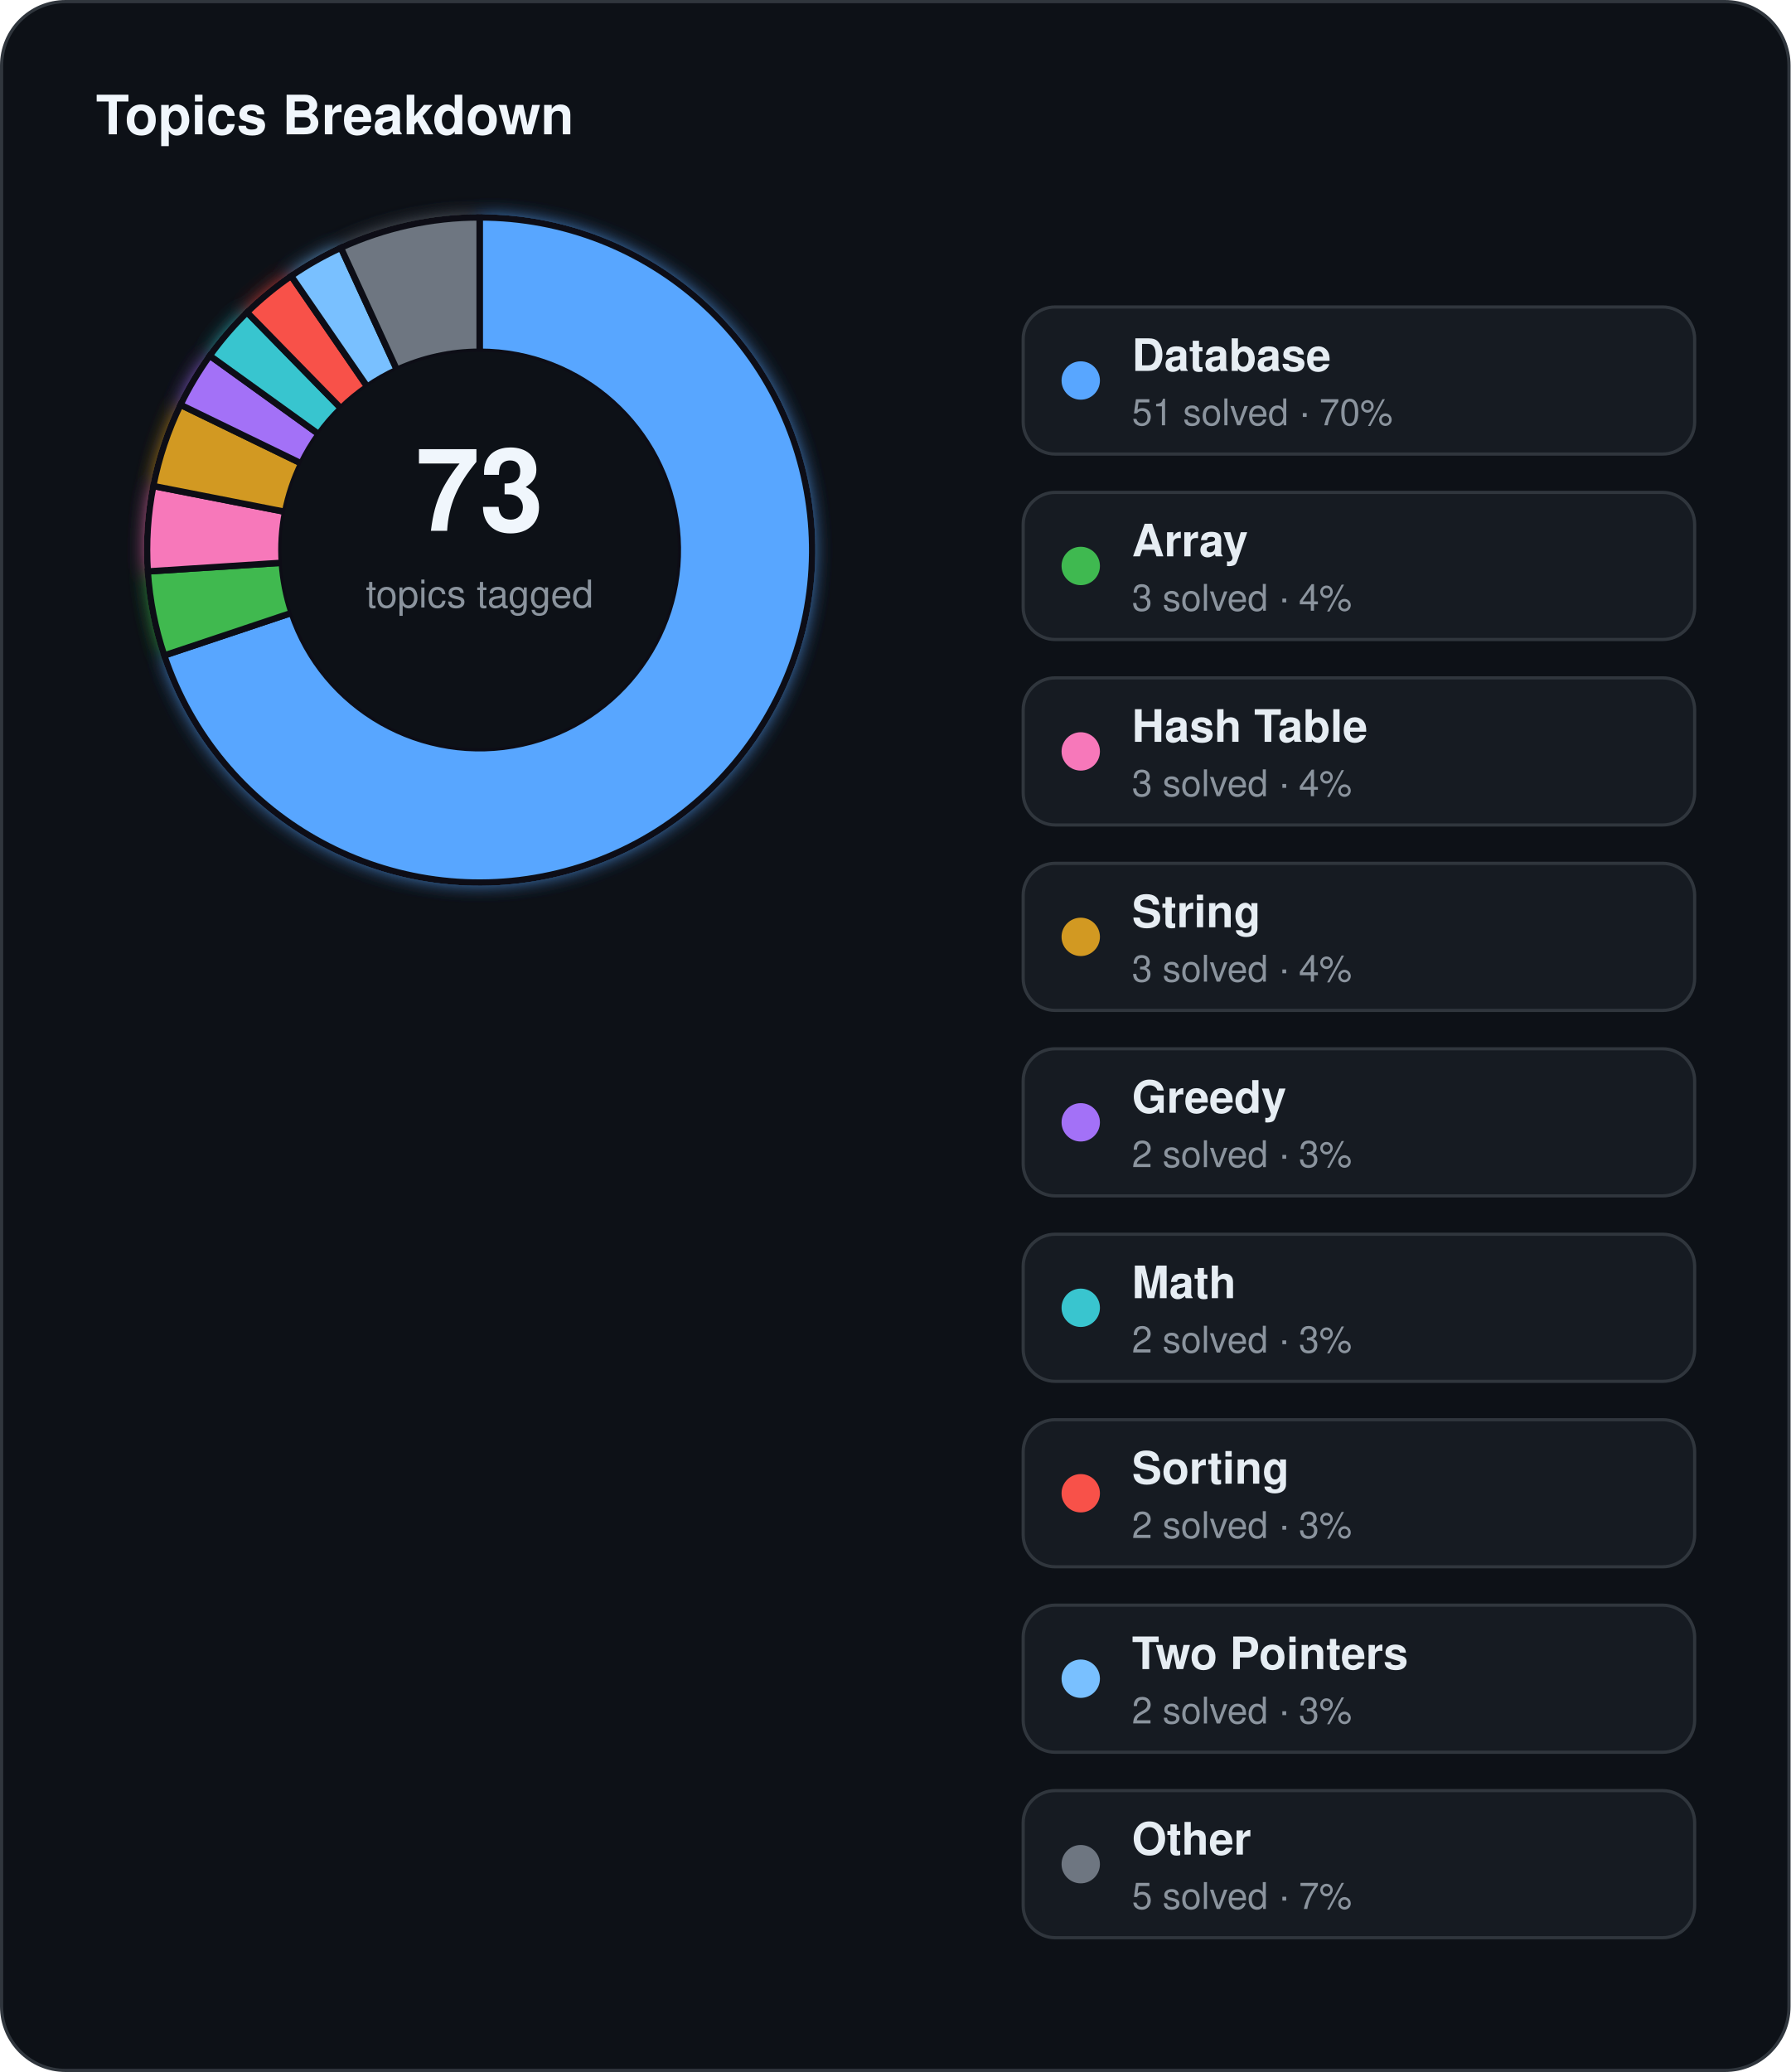
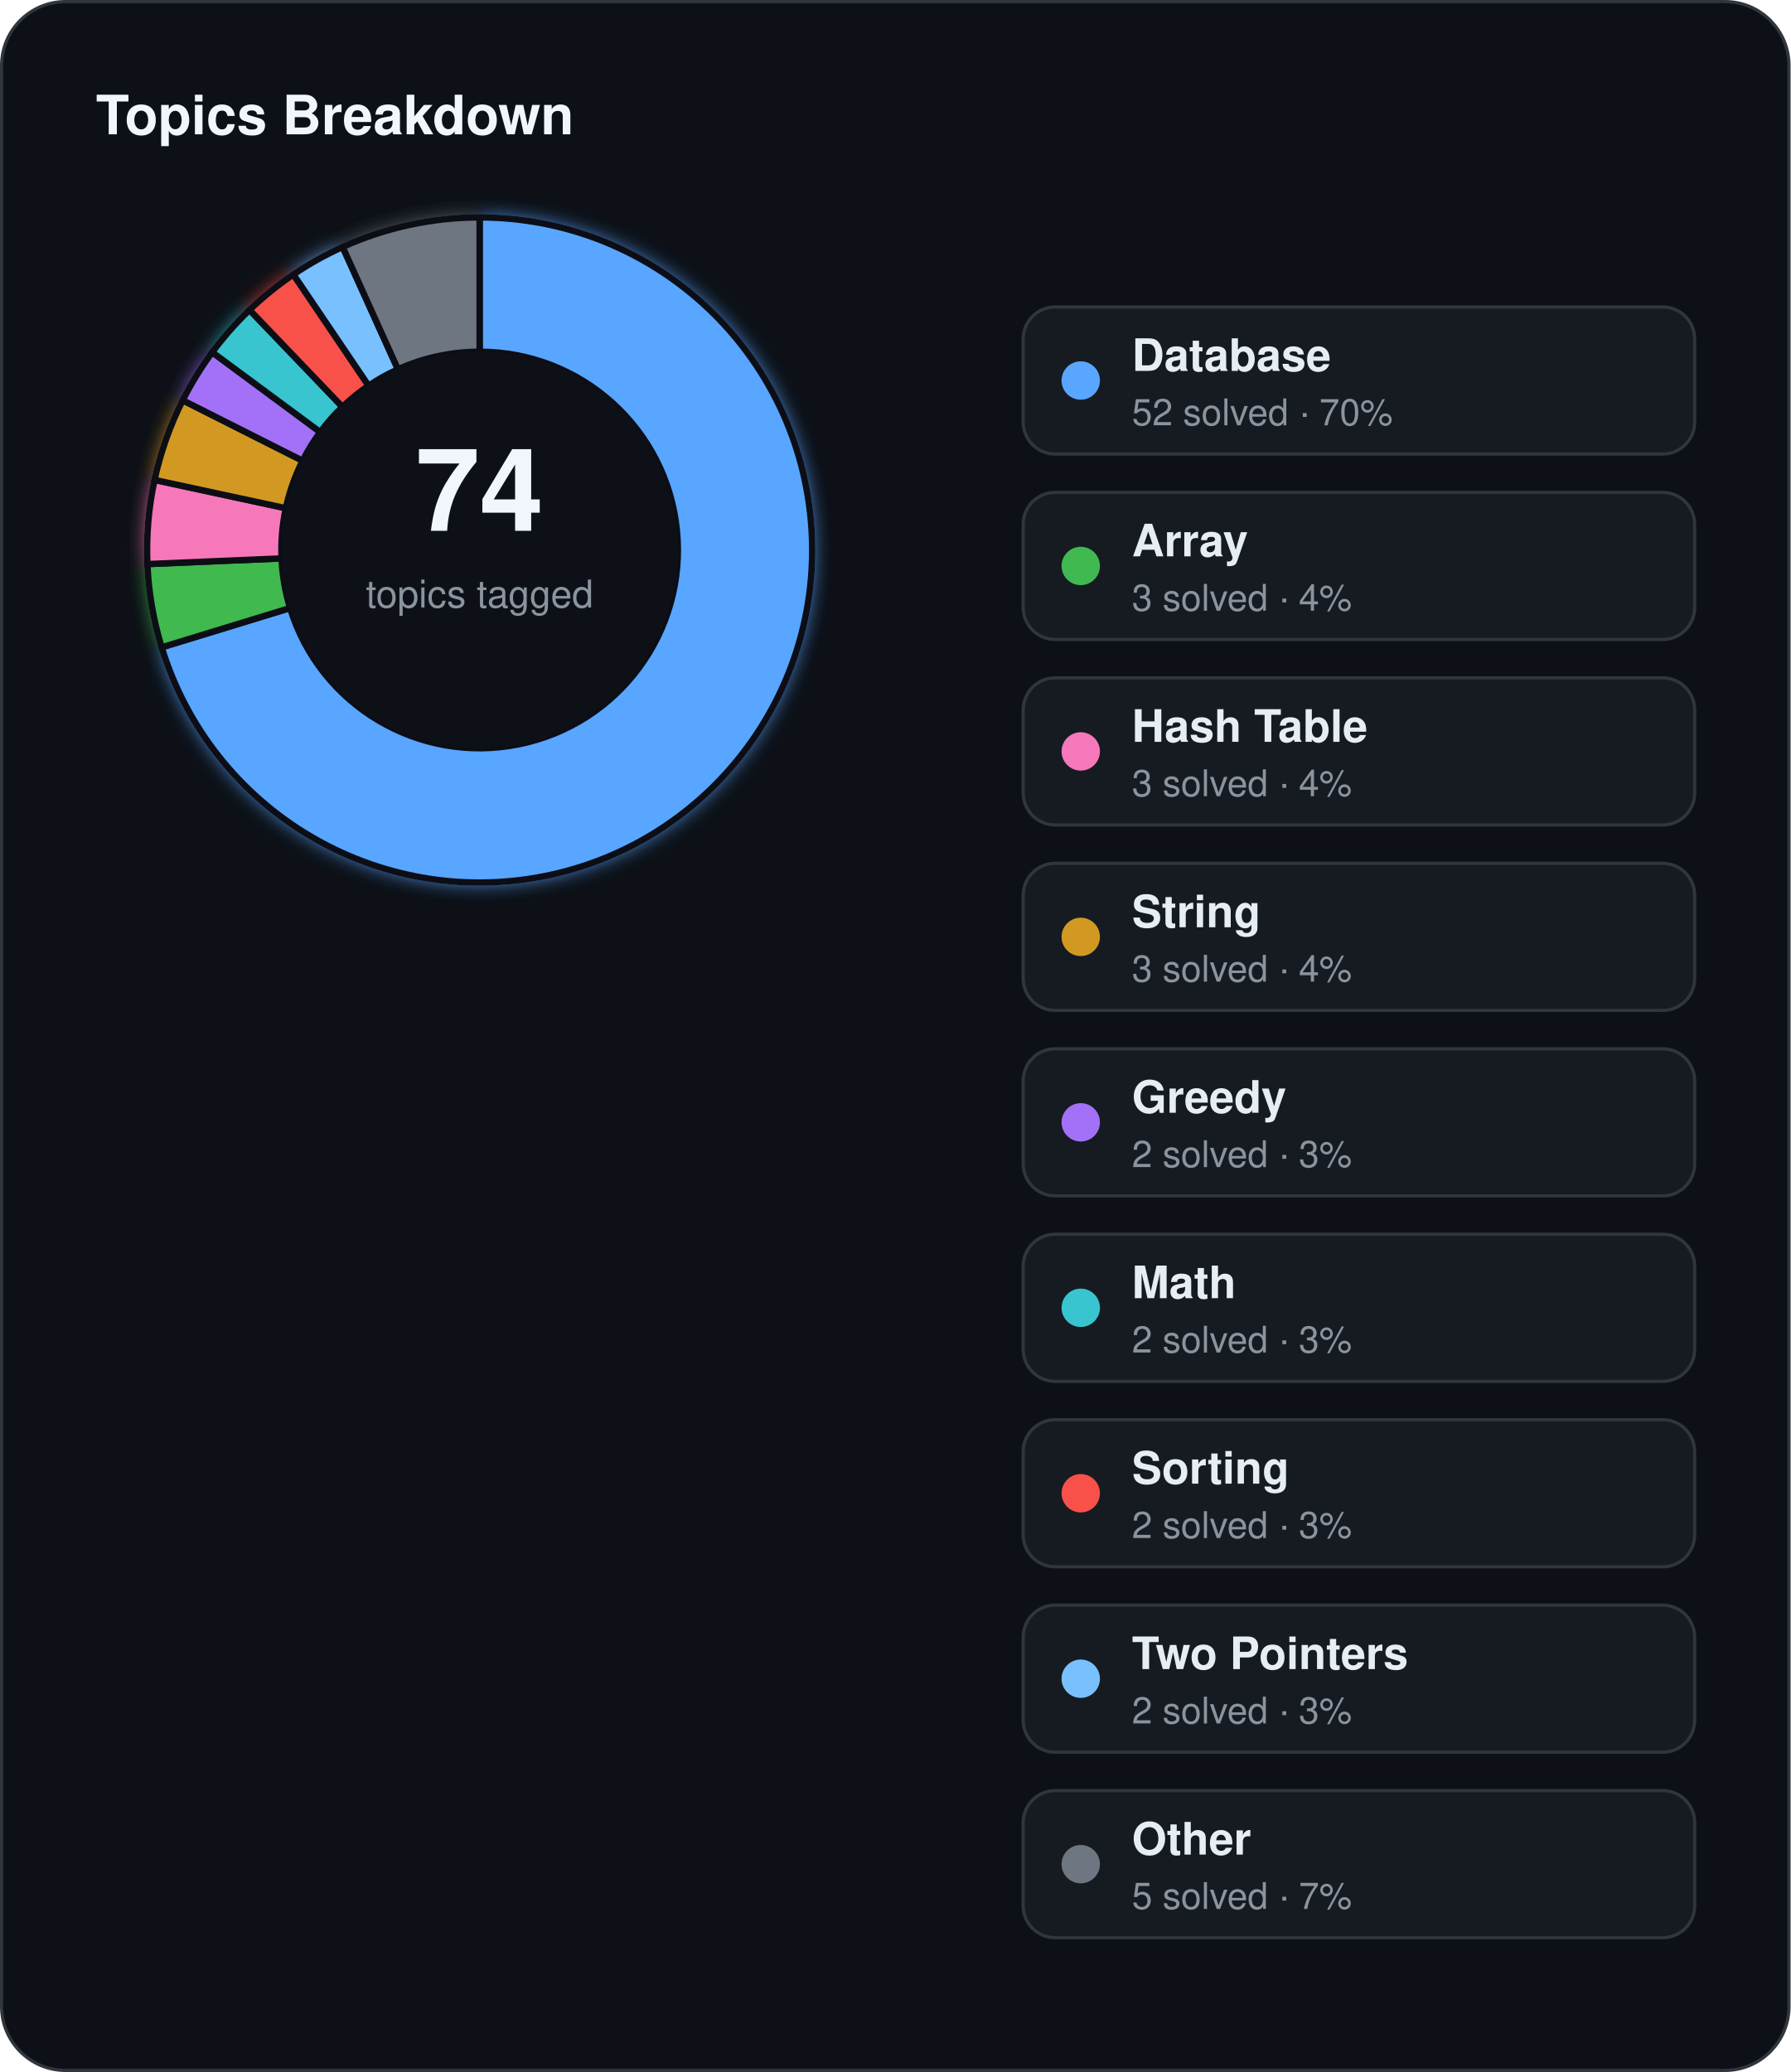
<svg xmlns="http://www.w3.org/2000/svg" width="560" height="648" viewBox="0 0 560 648">
  <defs>
    <filter id="topics-glow" x="-60%" y="-60%" width="220%" height="220%">
      <feGaussianBlur stdDeviation="3" result="blur" />
      <feMerge>
        <feMergeNode in="blur" />
        <feMergeNode in="SourceGraphic" />
      </feMerge>
    </filter>
  </defs>
  <rect x="0.5" y="0.5" width="559" height="647" rx="20" fill="#0d1117" stroke="#30363d" stroke-width="1" />
  <text x="30" y="42" fill="#f0f6fc" font-family="Segoe UI, Helvetica, Arial, sans-serif" font-size="17" font-weight="700">Topics Breakdown</text>
  <g filter="url(#topics-glow)">
-     <path d="M 150.00,68.00 A 104,104 0 1 1 51.37,204.99 L 91.20,191.67 A 62,62 0 1 0 150.00,110.00 Z" fill="#58a6ff" stroke="#0d1117" stroke-width="2" />
-     <path d="M 51.37,204.99 A 104,104 0 0 1 46.22,178.71 L 88.13,176.00 A 62,62 0 0 0 91.20,191.67 Z" fill="#3fb950" stroke="#0d1117" stroke-width="2" />
-     <path d="M 46.22,178.71 A 104,104 0 0 1 47.94,151.99 L 89.16,160.07 A 62,62 0 0 0 88.13,176.00 Z" fill="#f778ba" stroke="#0d1117" stroke-width="2" />
-     <path d="M 47.94,151.99 A 104,104 0 0 1 56.44,126.59 L 94.22,144.93 A 62,62 0 0 0 89.16,160.07 Z" fill="#d29922" stroke="#0d1117" stroke-width="2" />
-     <path d="M 56.44,126.59 A 104,104 0 0 1 65.60,111.23 L 99.68,135.77 A 62,62 0 0 0 94.22,144.93 Z" fill="#a371f7" stroke="#0d1117" stroke-width="2" />
-     <path d="M 65.60,111.23 A 104,104 0 0 1 77.26,97.67 L 106.63,127.69 A 62,62 0 0 0 99.68,135.77 Z" fill="#39c5cf" stroke="#0d1117" stroke-width="2" />
-     <path d="M 77.26,97.67 A 104,104 0 0 1 91.06,86.31 L 114.86,120.92 A 62,62 0 0 0 106.63,127.69 Z" fill="#f85149" stroke="#0d1117" stroke-width="2" />
-     <path d="M 91.06,86.31 A 104,104 0 0 1 106.61,77.48 L 124.13,115.65 A 62,62 0 0 0 114.86,120.92 Z" fill="#79c0ff" stroke="#0d1117" stroke-width="2" />
-     <path d="M 106.61,77.48 A 104,104 0 0 1 150.00,68.00 L 150.00,110.00 A 62,62 0 0 0 124.13,115.65 Z" fill="#6e7681" stroke="#0d1117" stroke-width="2" />
+     <path d="M 150.00,68.00 A 104,104 0 1 1 50.56,202.45 L 90.72,190.16 A 62,62 0 1 0 150.00,110.00 Z" fill="#58a6ff" stroke="#0d1117" stroke-width="2" />
+     <path d="M 50.56,202.45 A 104,104 0 0 1 46.09,176.41 L 88.06,174.63 A 62,62 0 0 0 90.72,190.16 Z" fill="#3fb950" stroke="#0d1117" stroke-width="2" />
+     <path d="M 46.09,176.41 A 104,104 0 0 1 48.33,150.09 L 89.39,158.94 A 62,62 0 0 0 88.06,174.63 Z" fill="#f778ba" stroke="#0d1117" stroke-width="2" />
+     <path d="M 48.33,150.09 A 104,104 0 0 1 57.14,125.18 L 94.64,144.09 A 62,62 0 0 0 89.39,158.94 Z" fill="#d29922" stroke="#0d1117" stroke-width="2" />
+     <path d="M 57.14,125.18 A 104,104 0 0 1 66.38,110.16 L 100.15,135.13 A 62,62 0 0 0 94.64,144.09 Z" fill="#a371f7" stroke="#0d1117" stroke-width="2" />
+     <path d="M 66.38,110.16 A 104,104 0 0 1 78.04,96.92 L 107.10,127.24 A 62,62 0 0 0 100.15,135.13 Z" fill="#39c5cf" stroke="#0d1117" stroke-width="2" />
+     <path d="M 78.04,96.92 A 104,104 0 0 1 91.76,85.83 L 115.28,120.63 A 62,62 0 0 0 107.10,127.24 Z" fill="#f85149" stroke="#0d1117" stroke-width="2" />
+     <path d="M 91.76,85.83 A 104,104 0 0 1 107.16,77.23 L 124.46,115.50 A 62,62 0 0 0 115.28,120.63 Z" fill="#79c0ff" stroke="#0d1117" stroke-width="2" />
+     <path d="M 107.16,77.23 A 104,104 0 0 1 150.00,68.00 L 150.00,110.00 A 62,62 0 0 0 124.46,115.50 Z" fill="#6e7681" stroke="#0d1117" stroke-width="2" />
  </g>
  <circle cx="150" cy="172" r="62" fill="#0d1117" />
-   <text x="150" y="166" text-anchor="middle" fill="#f0f6fc" font-family="Segoe UI, Helvetica, Arial, sans-serif" font-size="36" font-weight="700">73</text>
+   <text x="150" y="166" text-anchor="middle" fill="#f0f6fc" font-family="Segoe UI, Helvetica, Arial, sans-serif" font-size="36" font-weight="700">74</text>
  <text x="150" y="190" text-anchor="middle" fill="#8b949e" font-family="Segoe UI, Helvetica, Arial, sans-serif" font-size="12">topics tagged</text>
  <rect x="320" y="96" width="210" height="46" rx="10" fill="#161b22" stroke="#30363d" stroke-width="1" />
  <circle cx="338" cy="119" r="6" fill="#58a6ff" />
  <text x="354" y="116" fill="#e6edf3" font-family="Segoe UI, Helvetica, Arial, sans-serif" font-size="14" font-weight="600">Database</text>
-   <text x="354" y="133" fill="#8b949e" font-family="Segoe UI, Helvetica, Arial, sans-serif" font-size="11.5">51 solved · 70%</text>
+   <text x="354" y="133" fill="#8b949e" font-family="Segoe UI, Helvetica, Arial, sans-serif" font-size="11.5">52 solved · 70%</text>
  <rect x="320" y="154" width="210" height="46" rx="10" fill="#161b22" stroke="#30363d" stroke-width="1" />
  <circle cx="338" cy="177" r="6" fill="#3fb950" />
  <text x="354" y="174" fill="#e6edf3" font-family="Segoe UI, Helvetica, Arial, sans-serif" font-size="14" font-weight="600">Array</text>
  <text x="354" y="191" fill="#8b949e" font-family="Segoe UI, Helvetica, Arial, sans-serif" font-size="11.5">3 solved · 4%</text>
  <rect x="320" y="212" width="210" height="46" rx="10" fill="#161b22" stroke="#30363d" stroke-width="1" />
  <circle cx="338" cy="235" r="6" fill="#f778ba" />
  <text x="354" y="232" fill="#e6edf3" font-family="Segoe UI, Helvetica, Arial, sans-serif" font-size="14" font-weight="600">Hash Table</text>
  <text x="354" y="249" fill="#8b949e" font-family="Segoe UI, Helvetica, Arial, sans-serif" font-size="11.5">3 solved · 4%</text>
  <rect x="320" y="270" width="210" height="46" rx="10" fill="#161b22" stroke="#30363d" stroke-width="1" />
  <circle cx="338" cy="293" r="6" fill="#d29922" />
  <text x="354" y="290" fill="#e6edf3" font-family="Segoe UI, Helvetica, Arial, sans-serif" font-size="14" font-weight="600">String</text>
  <text x="354" y="307" fill="#8b949e" font-family="Segoe UI, Helvetica, Arial, sans-serif" font-size="11.5">3 solved · 4%</text>
  <rect x="320" y="328" width="210" height="46" rx="10" fill="#161b22" stroke="#30363d" stroke-width="1" />
  <circle cx="338" cy="351" r="6" fill="#a371f7" />
  <text x="354" y="348" fill="#e6edf3" font-family="Segoe UI, Helvetica, Arial, sans-serif" font-size="14" font-weight="600">Greedy</text>
  <text x="354" y="365" fill="#8b949e" font-family="Segoe UI, Helvetica, Arial, sans-serif" font-size="11.5">2 solved · 3%</text>
  <rect x="320" y="386" width="210" height="46" rx="10" fill="#161b22" stroke="#30363d" stroke-width="1" />
  <circle cx="338" cy="409" r="6" fill="#39c5cf" />
  <text x="354" y="406" fill="#e6edf3" font-family="Segoe UI, Helvetica, Arial, sans-serif" font-size="14" font-weight="600">Math</text>
  <text x="354" y="423" fill="#8b949e" font-family="Segoe UI, Helvetica, Arial, sans-serif" font-size="11.5">2 solved · 3%</text>
  <rect x="320" y="444" width="210" height="46" rx="10" fill="#161b22" stroke="#30363d" stroke-width="1" />
  <circle cx="338" cy="467" r="6" fill="#f85149" />
  <text x="354" y="464" fill="#e6edf3" font-family="Segoe UI, Helvetica, Arial, sans-serif" font-size="14" font-weight="600">Sorting</text>
  <text x="354" y="481" fill="#8b949e" font-family="Segoe UI, Helvetica, Arial, sans-serif" font-size="11.5">2 solved · 3%</text>
  <rect x="320" y="502" width="210" height="46" rx="10" fill="#161b22" stroke="#30363d" stroke-width="1" />
  <circle cx="338" cy="525" r="6" fill="#79c0ff" />
  <text x="354" y="522" fill="#e6edf3" font-family="Segoe UI, Helvetica, Arial, sans-serif" font-size="14" font-weight="600">Two Pointers</text>
  <text x="354" y="539" fill="#8b949e" font-family="Segoe UI, Helvetica, Arial, sans-serif" font-size="11.5">2 solved · 3%</text>
  <rect x="320" y="560" width="210" height="46" rx="10" fill="#161b22" stroke="#30363d" stroke-width="1" />
  <circle cx="338" cy="583" r="6" fill="#6e7681" />
  <text x="354" y="580" fill="#e6edf3" font-family="Segoe UI, Helvetica, Arial, sans-serif" font-size="14" font-weight="600">Other</text>
  <text x="354" y="597" fill="#8b949e" font-family="Segoe UI, Helvetica, Arial, sans-serif" font-size="11.5">5 solved · 7%</text>
</svg>
